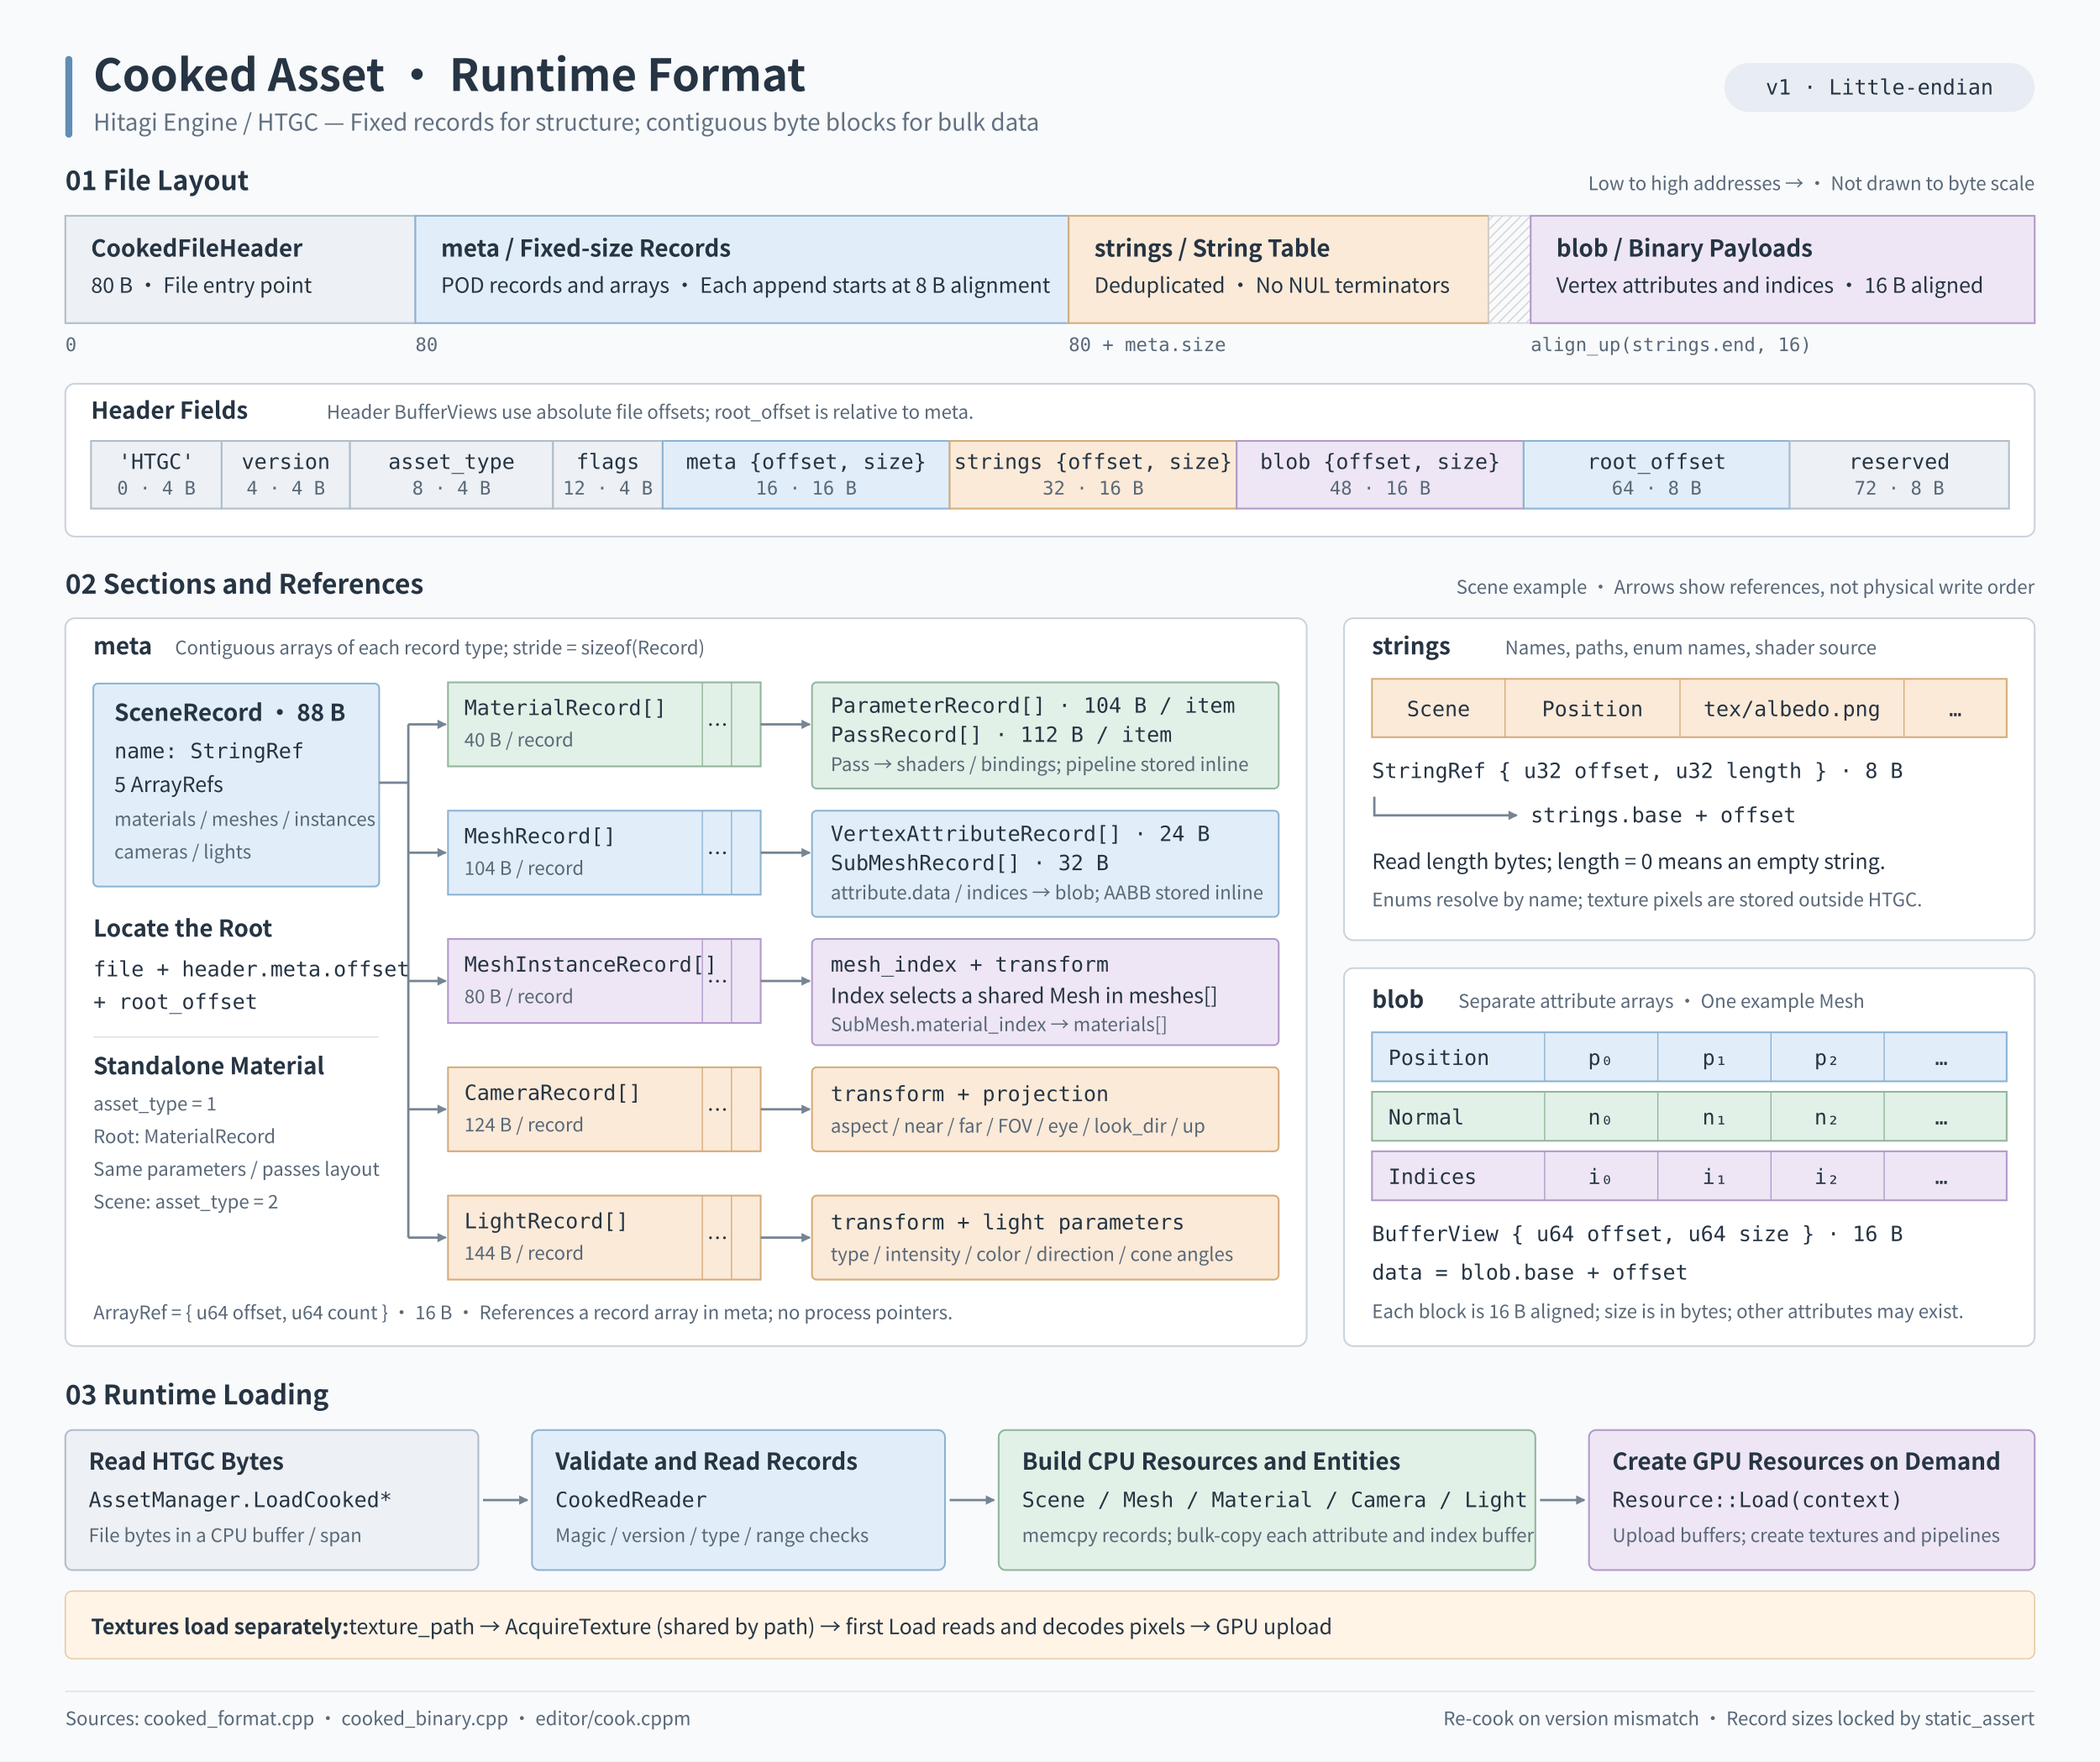
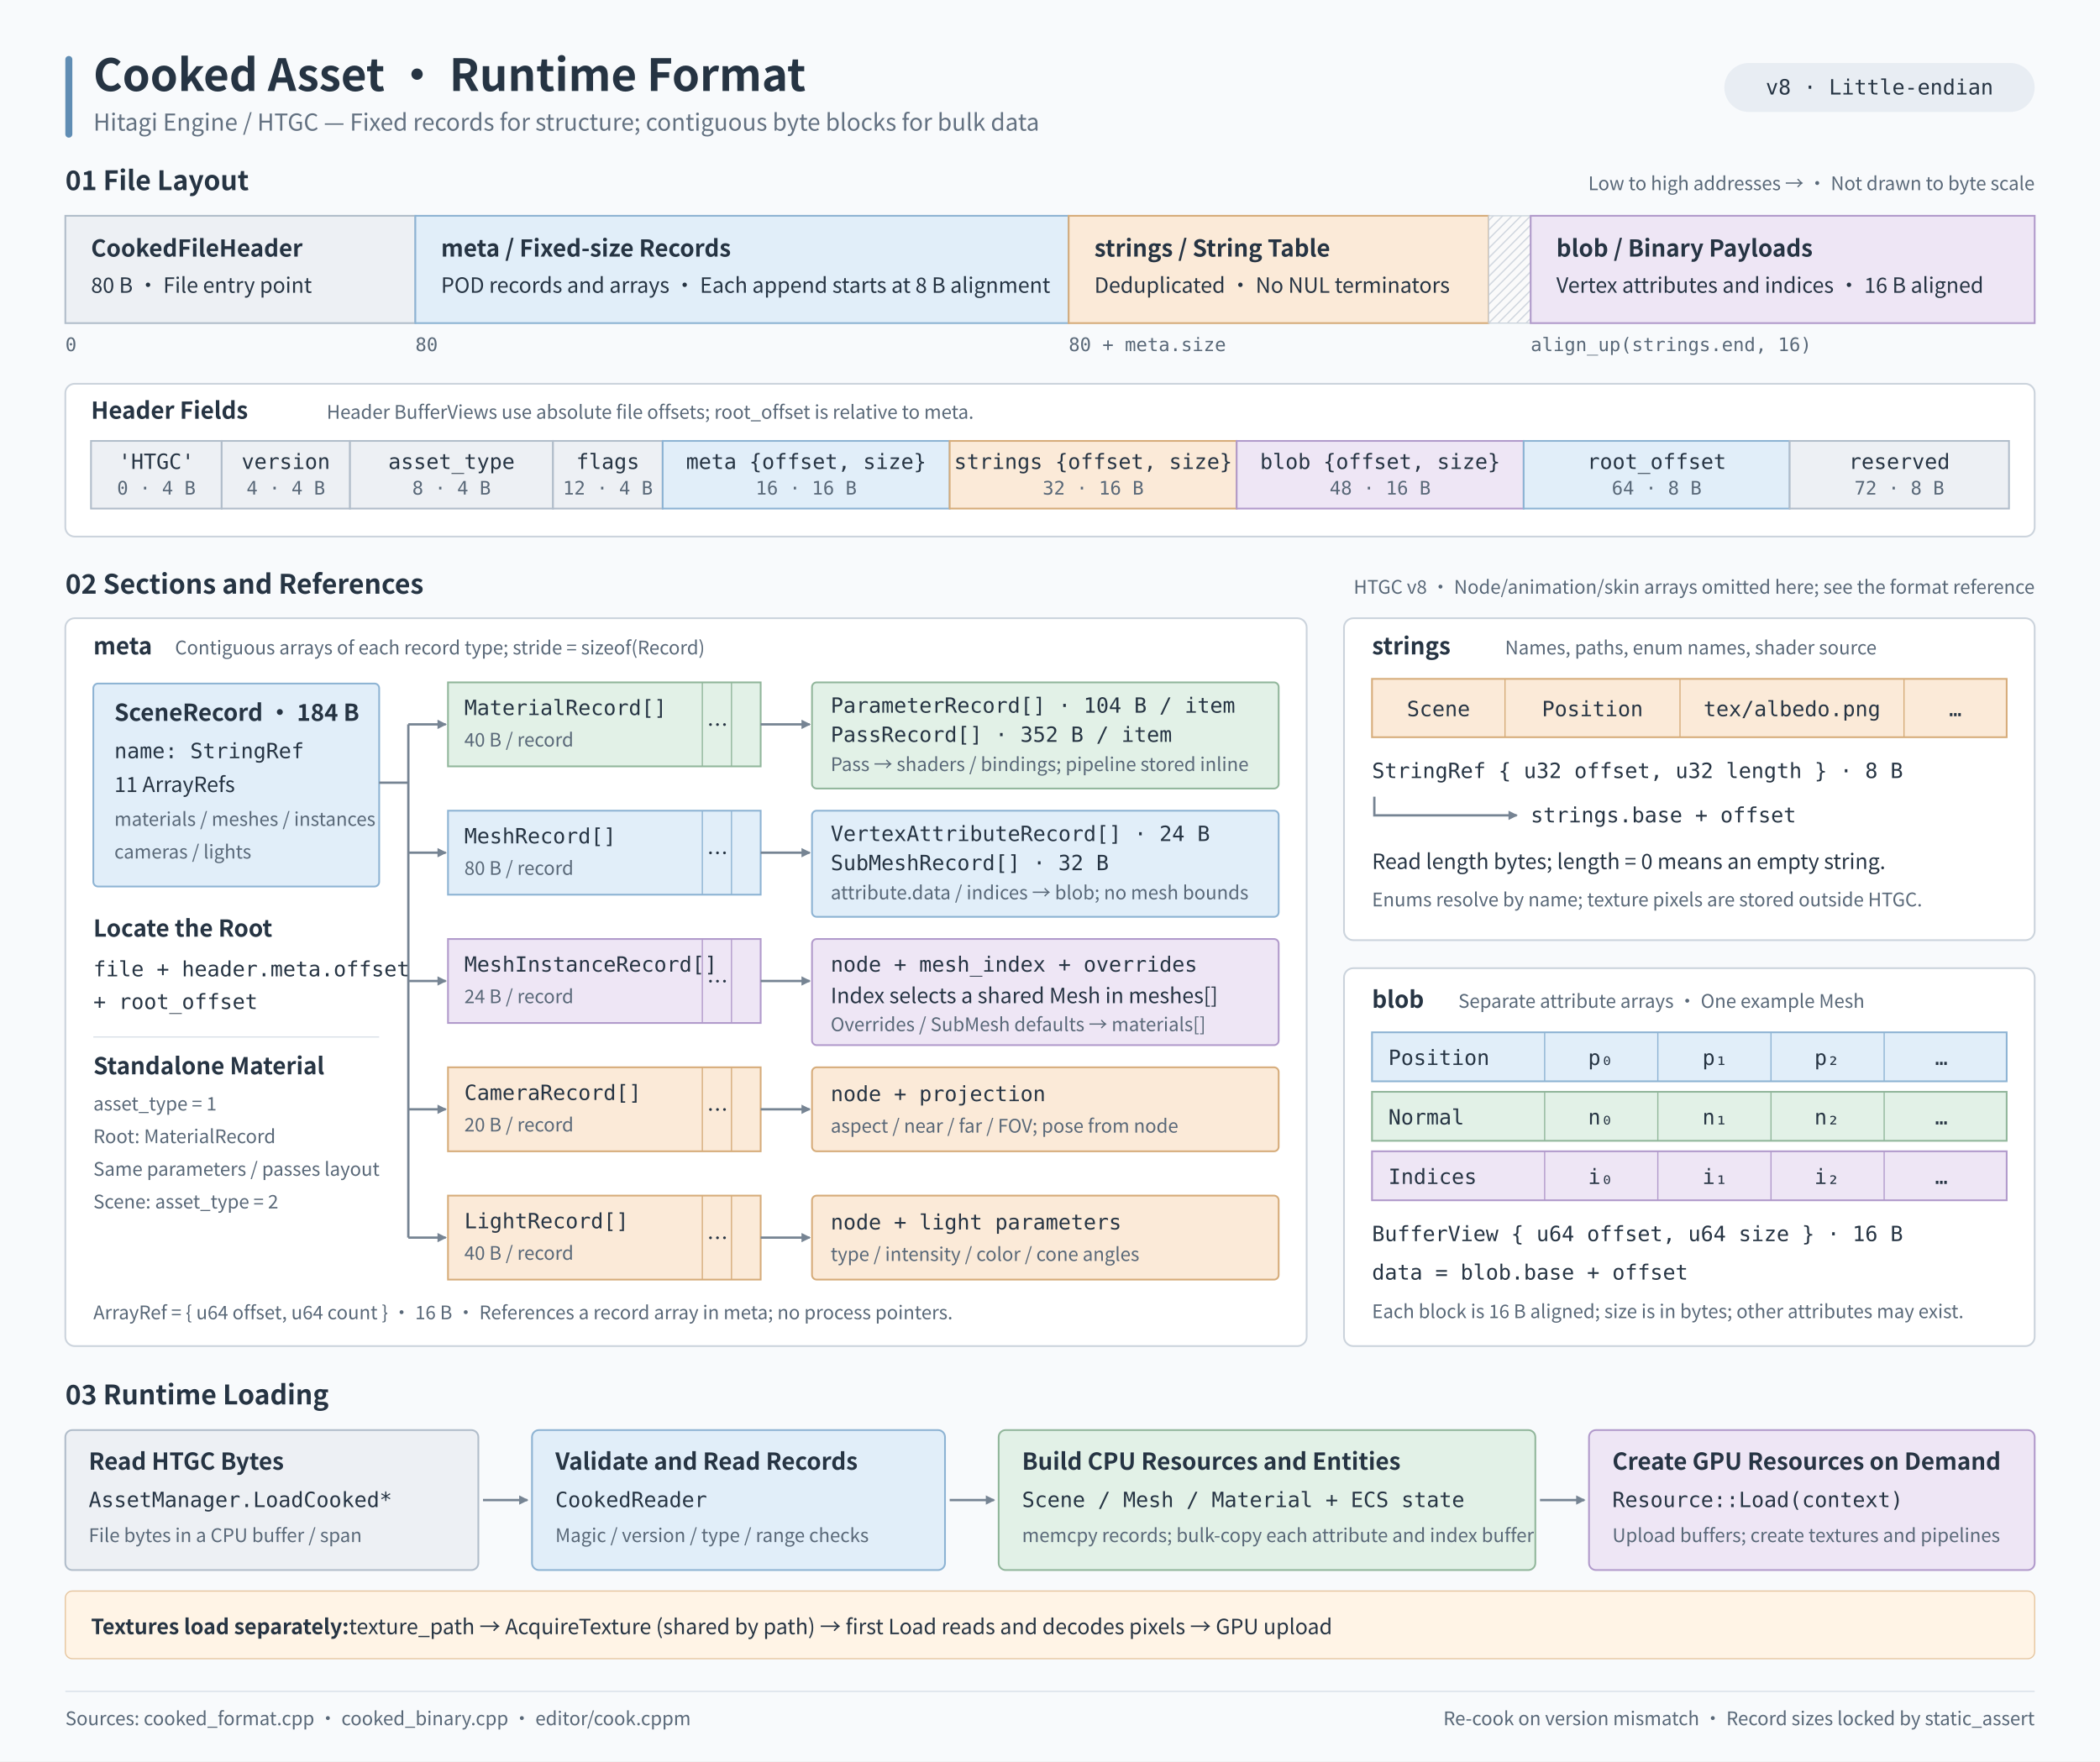
<svg xmlns="http://www.w3.org/2000/svg" width="1800" height="1510" viewBox="0 0 1800 1510" role="img" aria-labelledby="title desc">
  <defs>
    <style>
      text { font-family: 'Segoe UI', 'Microsoft YaHei', 'Noto Sans CJK SC', sans-serif; fill: #263443; }
      .title { font-size: 38px; font-weight: 700; }
      .subtitle { font-size: 20px; fill: #637181; }
      .section { font-size: 23px; font-weight: 700; }
      .label { font-size: 20px; font-weight: 600; }
      .body { font-size: 18px; }
      .small { font-size: 16px; fill: #596878; }
      .code { font-family: Consolas, 'Microsoft YaHei', monospace; font-size: 18px; }
      .tiny { font-family: Consolas, 'Microsoft YaHei', monospace; font-size: 16px; fill: #596878; }
      .panel { fill: #fff; stroke: #cbd3dc; stroke-width: 1.5; }
      .blue { fill: #e1eef9; stroke: #8db3d3; stroke-width: 1.5; }
      .green { fill: #e2f1e7; stroke: #91b69b; stroke-width: 1.5; }
      .orange { fill: #fbead8; stroke: #d6ac7a; stroke-width: 1.5; }
      .purple { fill: #eee6f5; stroke: #b19acb; stroke-width: 1.5; }
      .gray { fill: #edf0f4; stroke: #b1bdca; stroke-width: 1.5; }
      .line { fill: none; stroke: #768493; stroke-width: 2; }
      .arrow { fill: none; stroke: #768493; stroke-width: 2; marker-end: url(#arrow); }
    </style>
    <marker id="arrow" markerWidth="8" markerHeight="8" refX="7" refY="4" orient="auto" markerUnits="userSpaceOnUse">
      <path d="M0 0L8 4L0 8Z" fill="#768493" />
    </marker>
    <pattern id="padding" width="8" height="8" patternUnits="userSpaceOnUse">
      <rect width="8" height="8" fill="#fafafa" />
      <path d="M-2 2L2-2M0 8L8 0M6 10L10 6" stroke="#ccd3dc" stroke-width="1" />
    </pattern>
  </defs>
  <rect width="1800" height="1510" fill="#f8fafc" />
  <rect x="56" y="48" width="6" height="70" rx="3" fill="#608db4" />
  <text x="80" y="78" class="title">Cooked Asset · Runtime Format</text>
  <text x="80" y="112" class="subtitle">Hitagi Engine / HTGC — Fixed records for structure; contiguous byte blocks for bulk data</text>
  <rect x="1478" y="54" width="266" height="42" rx="21" fill="#e8edf3" />
-   <text x="1611" y="81" class="code" text-anchor="middle">v1 · Little-endian</text>
+   <text x="1611" y="81" class="code" text-anchor="middle">v8 · Little-endian</text>
  <text x="56" y="163" class="section">01   File Layout</text>
  <text x="1744" y="163" class="small" text-anchor="end">Low to high addresses →  ·  Not drawn to byte scale</text>
  <g transform="translate(56 185)">
    <rect width="300" height="92" class="gray" />
    <rect x="300" width="560" height="92" class="blue" />
    <rect x="860" width="360" height="92" class="orange" />
    <rect x="1220" width="36" height="92" fill="url(#padding)" stroke="#cbd3dc" />
    <rect x="1256" width="432" height="92" class="purple" />
    <text x="22" y="35" class="label">CookedFileHeader</text>
    <text x="22" y="66" class="body">80 B · File entry point</text>
    <text x="322" y="35" class="label">meta / Fixed-size Records</text>
    <text x="322" y="66" class="body">POD records and arrays · Each append starts at 8 B alignment</text>
    <text x="882" y="35" class="label">strings / String Table</text>
    <text x="882" y="66" class="body">Deduplicated · No NUL terminators</text>
    <text x="1278" y="35" class="label">blob / Binary Payloads</text>
    <text x="1278" y="66" class="body">Vertex attributes and indices · 16 B aligned</text>
    <text x="0" y="116" class="tiny">0</text>
    <text x="300" y="116" class="tiny">80</text>
    <text x="860" y="116" class="tiny">80 + meta.size</text>
    <text x="1256" y="116" class="tiny">align_up(strings.end, 16)</text>
  </g>
  <rect x="56" y="329" width="1688" height="131" rx="8" class="panel" />
  <text x="78" y="359" class="label">Header Fields</text>
  <text x="280" y="359" class="small">Header BufferViews use absolute file offsets; root_offset is relative to meta.</text>
  <g transform="translate(78 378)">
    <rect width="112" height="58" class="gray" />
    <rect x="112" width="110" height="58" class="gray" />
    <rect x="222" width="174" height="58" class="gray" />
    <rect x="396" width="94" height="58" class="gray" />
    <rect x="490" width="246" height="58" class="blue" />
    <rect x="736" width="246" height="58" class="orange" />
    <rect x="982" width="246" height="58" class="purple" />
    <rect x="1228" width="228" height="58" class="blue" />
    <rect x="1456" width="188" height="58" class="gray" />
    <g text-anchor="middle">
      <text x="56" y="24" class="code">'HTGC'</text>
      <text x="56" y="46" class="tiny">0 · 4 B</text>
      <text x="167" y="24" class="code">version</text>
      <text x="167" y="46" class="tiny">4 · 4 B</text>
      <text x="309" y="24" class="code">asset_type</text>
      <text x="309" y="46" class="tiny">8 · 4 B</text>
      <text x="443" y="24" class="code">flags</text>
      <text x="443" y="46" class="tiny">12 · 4 B</text>
      <text x="613" y="24" class="code">meta {offset, size}</text>
      <text x="613" y="46" class="tiny">16 · 16 B</text>
      <text x="859" y="24" class="code">strings {offset, size}</text>
      <text x="859" y="46" class="tiny">32 · 16 B</text>
      <text x="1105" y="24" class="code">blob {offset, size}</text>
      <text x="1105" y="46" class="tiny">48 · 16 B</text>
      <text x="1342" y="24" class="code">root_offset</text>
      <text x="1342" y="46" class="tiny">64 · 8 B</text>
      <text x="1550" y="24" class="code">reserved</text>
      <text x="1550" y="46" class="tiny">72 · 8 B</text>
    </g>
  </g>
  <text x="56" y="509" class="section">02   Sections and References</text>
-   <text x="1744" y="509" class="small" text-anchor="end">Scene example · Arrows show references, not physical write order</text>
+   <text x="1744" y="509" class="small" text-anchor="end">HTGC v8 · Node/animation/skin arrays omitted here; see the format reference</text>
  <rect x="56" y="530" width="1064" height="624" rx="8" class="panel" />
  <text x="80" y="561" class="label">meta</text>
  <text x="150" y="561" class="small">Contiguous arrays of each record type; stride = sizeof(Record)</text>
  <rect x="80" y="586" width="245" height="174" rx="4" class="blue" />
-   <text x="98" y="618" class="label">SceneRecord · 88 B</text>
+   <text x="98" y="618" class="label">SceneRecord · 184 B</text>
  <text x="98" y="650" class="code">name: StringRef</text>
-   <text x="98" y="679" class="body">5 ArrayRefs</text>
+   <text x="98" y="679" class="body">11 ArrayRefs</text>
  <text x="98" y="708" class="small">materials / meshes / instances</text>
  <text x="98" y="736" class="small">cameras / lights</text>
  <path d="M325 671H350M350 621V1061" class="line" />
  <path d="M350 621H382" class="arrow" />
  <path d="M350 731H382" class="arrow" />
  <path d="M350 841H382" class="arrow" />
  <path d="M350 951H382" class="arrow" />
  <path d="M350 1061H382" class="arrow" />
  <g transform="translate(384 585)">
    <rect width="268" height="72" class="green" />
    <path d="M218 0V72M243 0V72" stroke="#91b69b" />
    <text x="14" y="28" class="code">MaterialRecord[]</text>
    <text x="14" y="55" class="small">40 B / record</text>
    <text x="231" y="43" class="body" text-anchor="middle">…</text>
  </g>
  <path d="M652 621H694" class="arrow" />
  <rect x="696" y="585" width="400" height="91" rx="4" class="green" />
  <text x="712" y="611" class="code">ParameterRecord[] · 104 B / item</text>
-   <text x="712" y="636" class="code">PassRecord[] · 112 B / item</text>
+   <text x="712" y="636" class="code">PassRecord[] · 352 B / item</text>
  <text x="712" y="661" class="small">Pass → shaders / bindings; pipeline stored inline</text>
  <g transform="translate(384 695)">
    <rect width="268" height="72" class="blue" />
    <path d="M218 0V72M243 0V72" stroke="#8db3d3" />
    <text x="14" y="28" class="code">MeshRecord[]</text>
-     <text x="14" y="55" class="small">104 B / record</text>
+     <text x="14" y="55" class="small">80 B / record</text>
    <text x="231" y="43" class="body" text-anchor="middle">…</text>
  </g>
  <path d="M652 731H694" class="arrow" />
  <rect x="696" y="695" width="400" height="91" rx="4" class="blue" />
  <text x="712" y="721" class="code">VertexAttributeRecord[] · 24 B</text>
  <text x="712" y="746" class="code">SubMeshRecord[] · 32 B</text>
-   <text x="712" y="771" class="small">attribute.data / indices → blob; AABB stored inline</text>
+   <text x="712" y="771" class="small">attribute.data / indices → blob; no mesh bounds</text>
  <g transform="translate(384 805)">
    <rect width="268" height="72" class="purple" />
    <path d="M218 0V72M243 0V72" stroke="#b19acb" />
    <text x="14" y="28" class="code">MeshInstanceRecord[]</text>
-     <text x="14" y="55" class="small">80 B / record</text>
+     <text x="14" y="55" class="small">24 B / record</text>
    <text x="231" y="43" class="body" text-anchor="middle">…</text>
  </g>
  <path d="M652 841H694" class="arrow" />
  <rect x="696" y="805" width="400" height="91" rx="4" class="purple" />
-   <text x="712" y="833" class="code">mesh_index + transform</text>
+   <text x="712" y="833" class="code">node + mesh_index + overrides</text>
  <text x="712" y="860" class="body">Index selects a shared Mesh in meshes[]</text>
-   <text x="712" y="884" class="small">SubMesh.material_index → materials[]</text>
+   <text x="712" y="884" class="small">Overrides / SubMesh defaults → materials[]</text>
  <g transform="translate(384 915)">
    <rect width="268" height="72" class="orange" />
    <path d="M218 0V72M243 0V72" stroke="#d6ac7a" />
    <text x="14" y="28" class="code">CameraRecord[]</text>
-     <text x="14" y="55" class="small">124 B / record</text>
+     <text x="14" y="55" class="small">20 B / record</text>
    <text x="231" y="43" class="body" text-anchor="middle">…</text>
  </g>
  <path d="M652 951H694" class="arrow" />
  <rect x="696" y="915" width="400" height="72" rx="4" class="orange" />
-   <text x="712" y="944" class="code">transform + projection</text>
-   <text x="712" y="971" class="small">aspect / near / far / FOV / eye / look_dir / up</text>
+   <text x="712" y="944" class="code">node + projection</text>
+   <text x="712" y="971" class="small">aspect / near / far / FOV; pose from node</text>
  <g transform="translate(384 1025)">
    <rect width="268" height="72" class="orange" />
    <path d="M218 0V72M243 0V72" stroke="#d6ac7a" />
    <text x="14" y="28" class="code">LightRecord[]</text>
-     <text x="14" y="55" class="small">144 B / record</text>
+     <text x="14" y="55" class="small">40 B / record</text>
    <text x="231" y="43" class="body" text-anchor="middle">…</text>
  </g>
  <path d="M652 1061H694" class="arrow" />
  <rect x="696" y="1025" width="400" height="72" rx="4" class="orange" />
-   <text x="712" y="1054" class="code">transform + light parameters</text>
-   <text x="712" y="1081" class="small">type / intensity / color / direction / cone angles</text>
+   <text x="712" y="1054" class="code">node + light parameters</text>
+   <text x="712" y="1081" class="small">type / intensity / color / cone angles</text>
  <text x="80" y="803" class="label">Locate the Root</text>
  <text x="80" y="837" class="code">file + header.meta.offset</text>
  <text x="80" y="865" class="code">     + root_offset</text>
  <path d="M80 889H325" stroke="#d8dfe7" />
  <text x="80" y="921" class="label">Standalone Material</text>
  <text x="80" y="952" class="small">asset_type = 1</text>
  <text x="80" y="980" class="small">Root: MaterialRecord</text>
  <text x="80" y="1008" class="small">Same parameters / passes layout</text>
  <text x="80" y="1036" class="small">Scene: asset_type = 2</text>
  <text x="80" y="1131" class="small">ArrayRef = { u64 offset, u64 count } · 16 B · References a record array in meta; no process pointers.</text>
  <rect x="1152" y="530" width="592" height="276" rx="8" class="panel" />
  <text x="1176" y="561" class="label">strings</text>
  <text x="1290" y="561" class="small">Names, paths, enum names, shader source</text>
  <rect x="1176" y="582" width="544" height="50" class="orange" />
  <path d="M1290 582V632M1440 582V632M1632 582V632" stroke="#d6ac7a" />
  <text x="1233" y="614" class="code" text-anchor="middle">Scene</text>
  <text x="1365" y="614" class="code" text-anchor="middle">Position</text>
  <text x="1536" y="614" class="code" text-anchor="middle">tex/albedo.png</text>
  <text x="1676" y="614" class="code" text-anchor="middle">…</text>
  <text x="1176" y="667" class="code">StringRef { u32 offset, u32 length } · 8 B</text>
  <path d="M1178 683V699H1300" class="arrow" />
  <text x="1312" y="705" class="code">strings.base + offset</text>
  <text x="1176" y="745" class="body">Read length bytes; length = 0 means an empty string.</text>
  <text x="1176" y="777" class="small">Enums resolve by name; texture pixels are stored outside HTGC.</text>
  <rect x="1152" y="830" width="592" height="324" rx="8" class="panel" />
  <text x="1176" y="864" class="label">blob</text>
  <text x="1250" y="864" class="small">Separate attribute arrays · One example Mesh</text>
  <g transform="translate(1176 885)">
    <rect width="544" height="42" class="blue" />
    <path d="M148 0V42M245 0V42M342 0V42M439 0V42" stroke="#8db3d3" />
    <text x="14" y="28" class="code">Position</text>
    <text x="196" y="28" class="code" text-anchor="middle">p₀</text>
    <text x="294" y="28" class="code" text-anchor="middle">p₁</text>
    <text x="390" y="28" class="code" text-anchor="middle">p₂</text>
    <text x="488" y="28" class="code" text-anchor="middle">…</text>
  </g>
  <g transform="translate(1176 936)">
    <rect width="544" height="42" class="green" />
    <path d="M148 0V42M245 0V42M342 0V42M439 0V42" stroke="#91b69b" />
    <text x="14" y="28" class="code">Normal</text>
    <text x="196" y="28" class="code" text-anchor="middle">n₀</text>
    <text x="294" y="28" class="code" text-anchor="middle">n₁</text>
    <text x="390" y="28" class="code" text-anchor="middle">n₂</text>
    <text x="488" y="28" class="code" text-anchor="middle">…</text>
  </g>
  <g transform="translate(1176 987)">
    <rect width="544" height="42" class="purple" />
    <path d="M148 0V42M245 0V42M342 0V42M439 0V42" stroke="#b19acb" />
    <text x="14" y="28" class="code">Indices</text>
    <text x="196" y="28" class="code" text-anchor="middle">i₀</text>
    <text x="294" y="28" class="code" text-anchor="middle">i₁</text>
    <text x="390" y="28" class="code" text-anchor="middle">i₂</text>
    <text x="488" y="28" class="code" text-anchor="middle">…</text>
  </g>
  <text x="1176" y="1064" class="code">BufferView { u64 offset, u64 size } · 16 B</text>
  <text x="1176" y="1097" class="code">data = blob.base + offset</text>
  <text x="1176" y="1130" class="small">Each block is 16 B aligned; size is in bytes; other attributes may exist.</text>
  <text x="56" y="1204" class="section">03   Runtime Loading</text>
  <g transform="translate(56 1226)">
    <rect width="354" height="120" rx="6" class="gray" />
    <text x="20" y="34" class="label">Read HTGC Bytes</text>
    <text x="20" y="66" class="code">AssetManager.LoadCooked*</text>
    <text x="20" y="96" class="small">File bytes in a CPU buffer / span</text>
  </g>
  <path d="M414 1286H452" class="arrow" />
  <g transform="translate(456 1226)">
    <rect width="354" height="120" rx="6" class="blue" />
    <text x="20" y="34" class="label">Validate and Read Records</text>
    <text x="20" y="66" class="code">CookedReader</text>
    <text x="20" y="96" class="small">Magic / version / type / range checks</text>
  </g>
  <path d="M814 1286H852" class="arrow" />
  <g transform="translate(856 1226)">
    <rect width="460" height="120" rx="6" class="green" />
    <text x="20" y="34" class="label">Build CPU Resources and Entities</text>
-     <text x="20" y="66" class="code">Scene / Mesh / Material / Camera / Light</text>
+     <text x="20" y="66" class="code">Scene / Mesh / Material + ECS state</text>
    <text x="20" y="96" class="small">memcpy records; bulk-copy each attribute and index buffer</text>
  </g>
  <path d="M1320 1286H1358" class="arrow" />
  <g transform="translate(1362 1226)">
    <rect width="382" height="120" rx="6" class="purple" />
    <text x="20" y="34" class="label">Create GPU Resources on Demand</text>
    <text x="20" y="66" class="code">Resource::Load(context)</text>
    <text x="20" y="96" class="small">Upload buffers; create textures and pipelines</text>
  </g>
  <rect x="56" y="1364" width="1688" height="58" rx="6" fill="#fff4e6" stroke="#e5c49d" />
  <text x="78" y="1401" class="body">
    <tspan font-weight="700">Textures load separately: </tspan>texture_path → AcquireTexture (shared by path) → first Load reads and decodes pixels → GPU upload</text>
  <path d="M56 1450H1744" stroke="#d7dfe7" />
  <text x="56" y="1479" class="small">Sources: cooked_format.cpp · cooked_binary.cpp · editor/cook.cppm</text>
  <text x="1744" y="1479" class="small" text-anchor="end">Re-cook on version mismatch · Record sizes locked by static_assert</text>
</svg>
